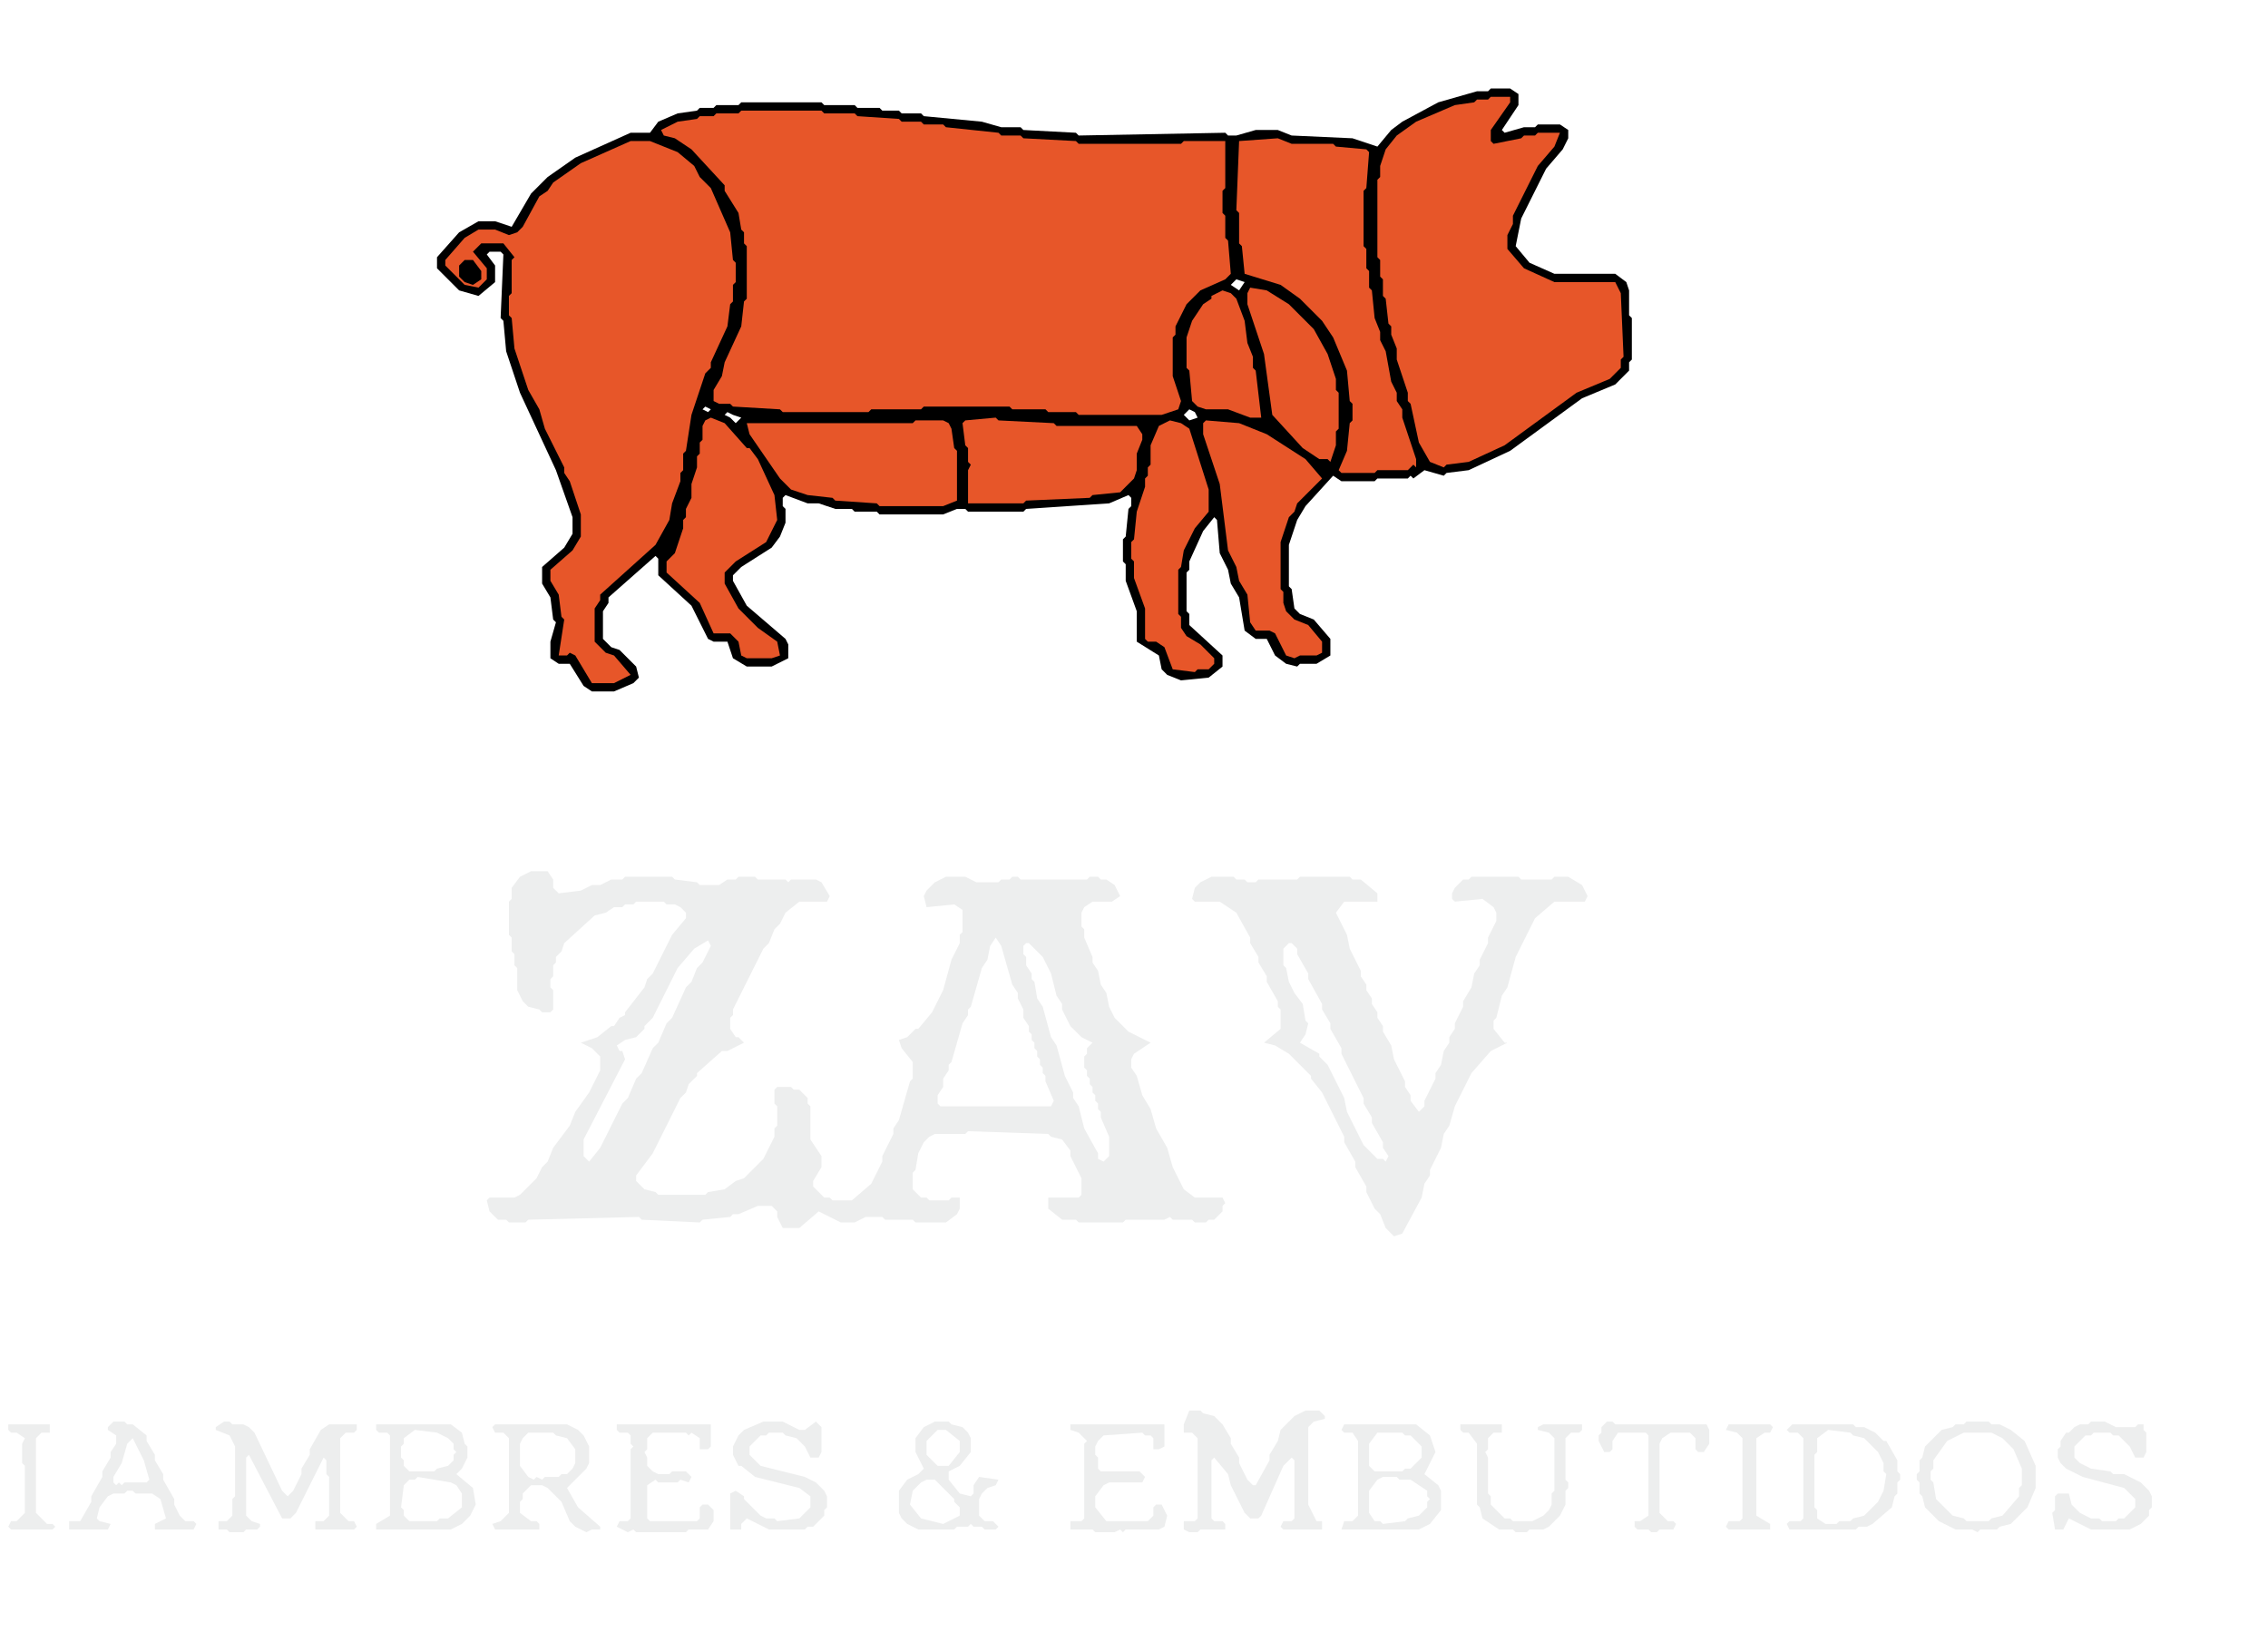
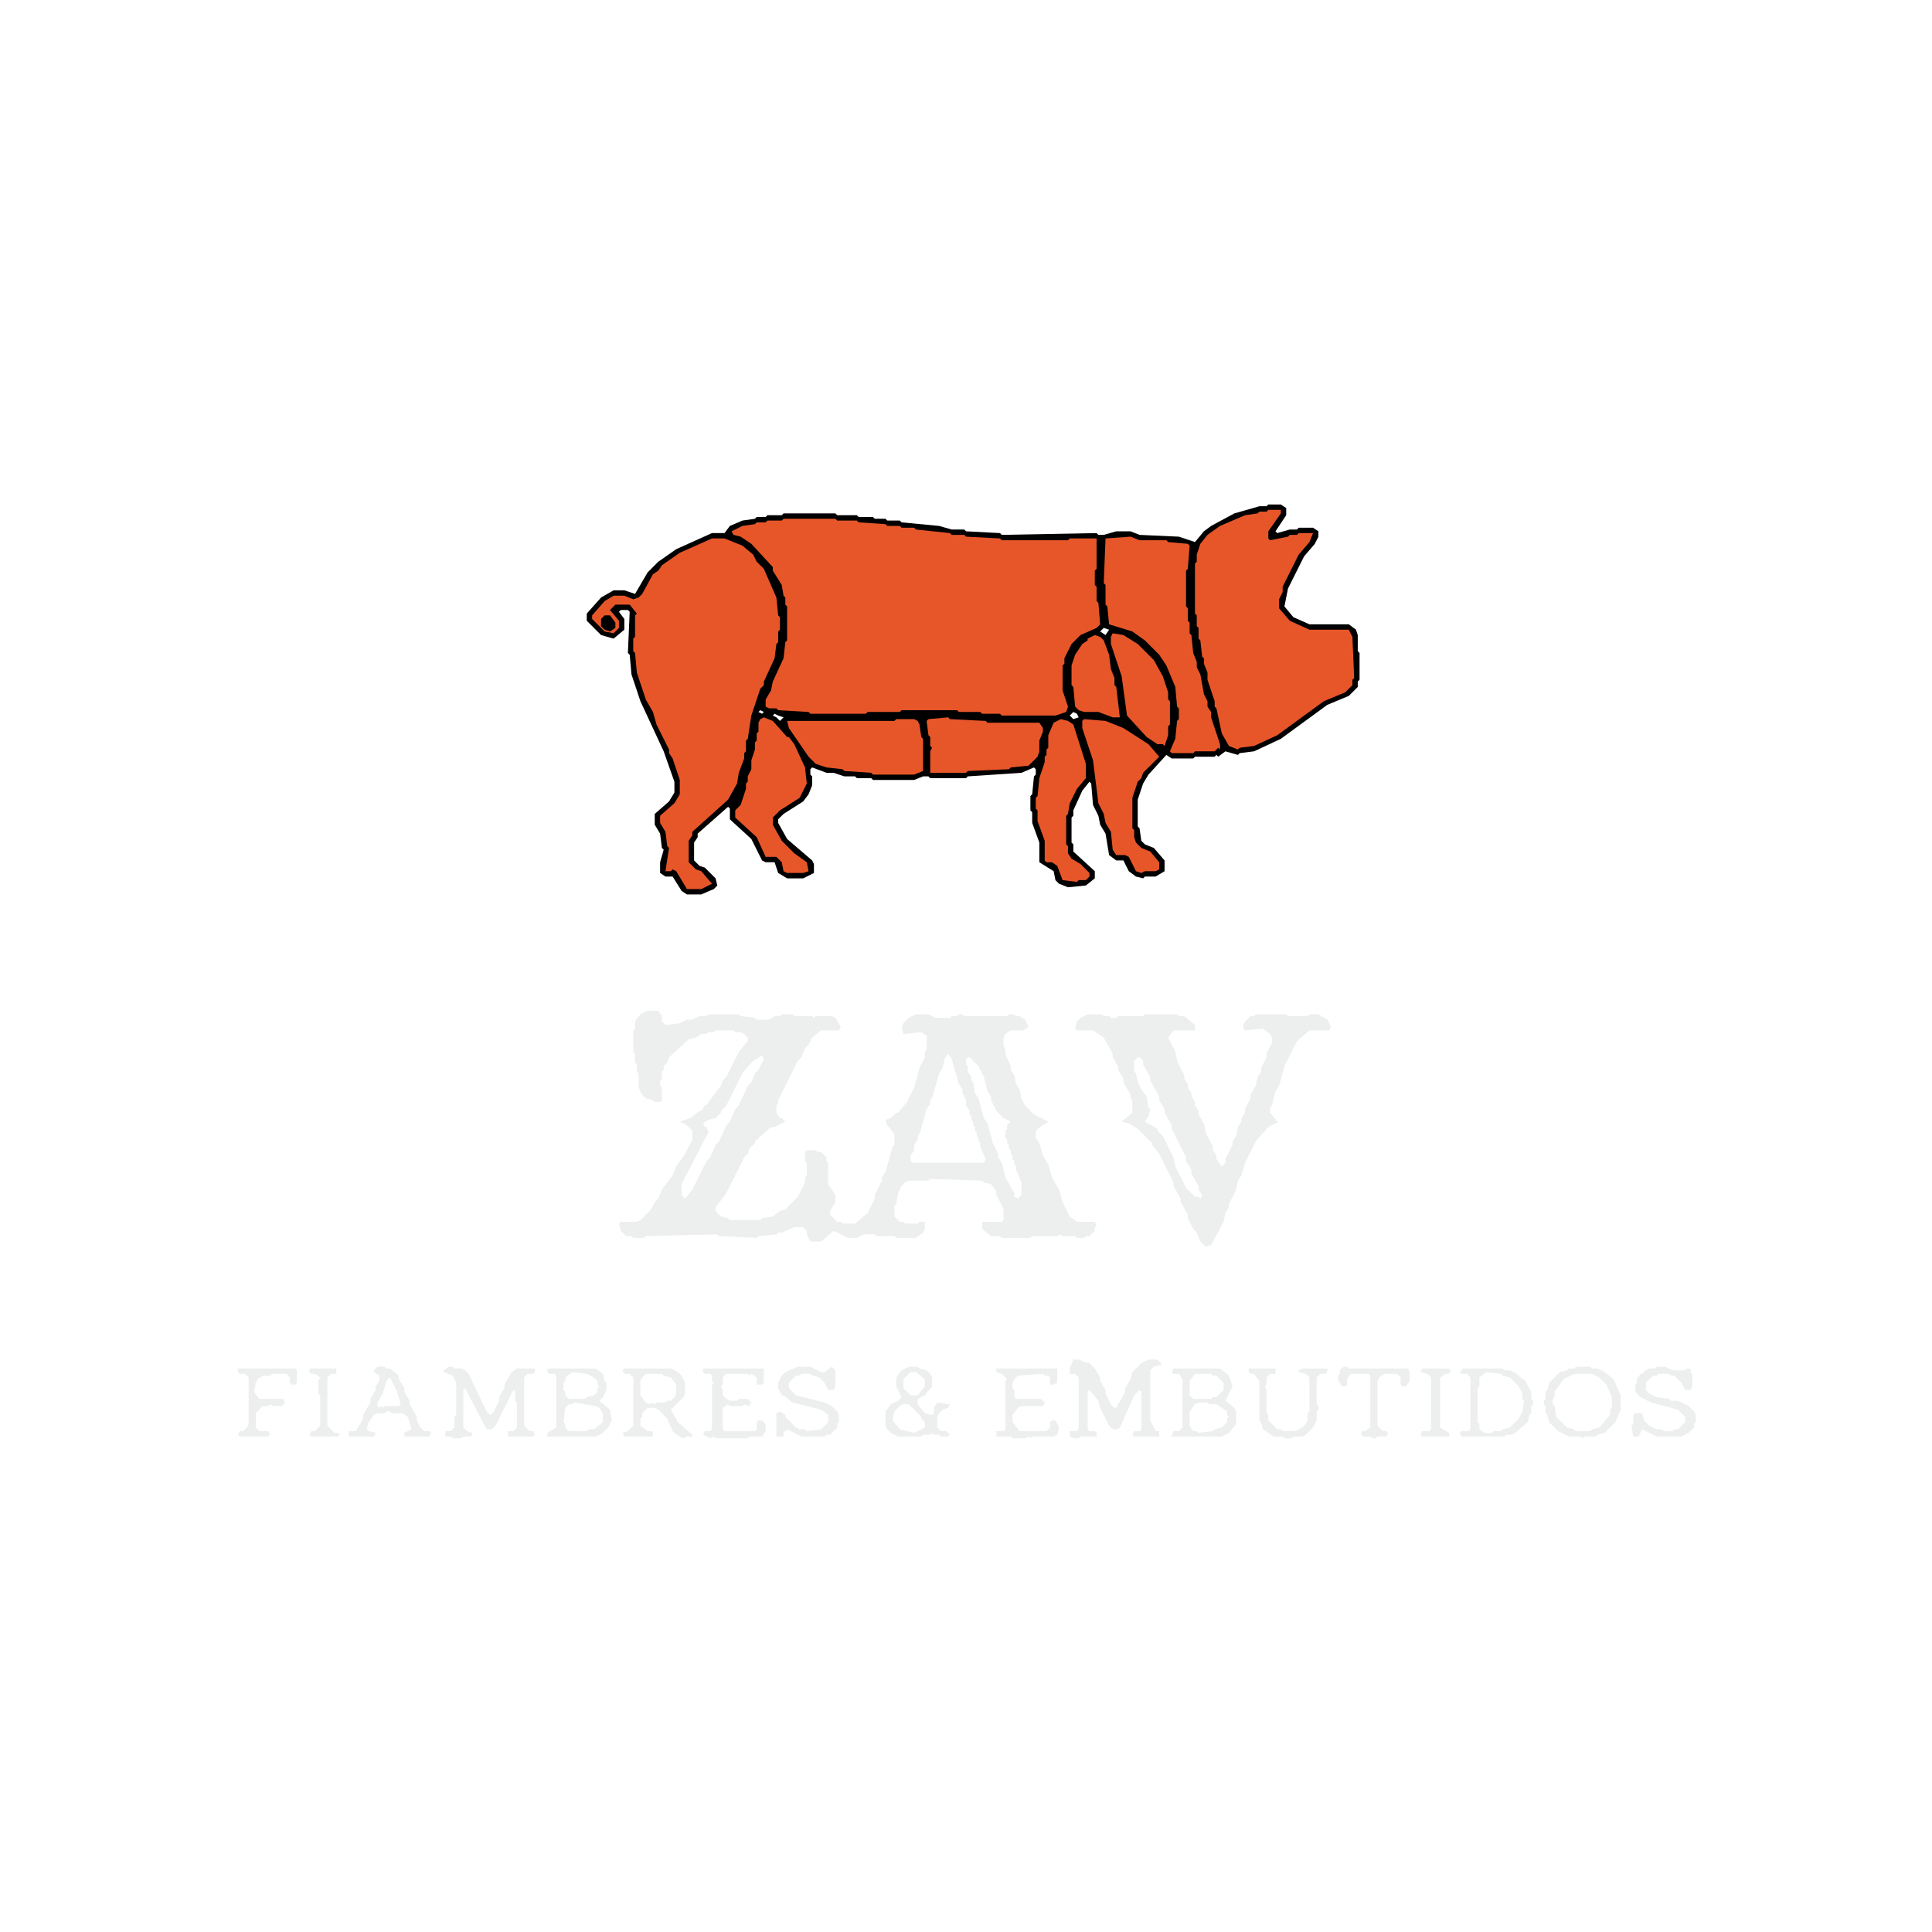
- <svg xmlns="http://www.w3.org/2000/svg" width="820" height="590" viewBox="170 250 820 590">
+ <svg xmlns="http://www.w3.org/2000/svg" width="1080" height="1080" viewBox="0 0 1080 1080">
  <g fill-rule="evenodd">
    <path d="m737 297-3-2h-8l-1 1h-4l-7 2-1-1 6-9v-4l-3-2h-7l-1 1h-4l-14 4-13 7-4 3-5 6-9-3-22-1-5-2h-8l-7 2h-3l-1-1-53 1-1-1-19-1-1-1h-7l-7-2-21-2-1-1h-7l-1-1h-6l-1-1h-8l-1-1h-11l-1-1h-29l-1 1h-8l-1 1h-5l-1 1-7 1-7 3-3 4h-7l-20 9-10 7-6 6-7 12-6-2h-6l-7 4-8 9v4l8 8 7 2 6-5v-6l-3-4 1-1h4l1 1-1 23 1 1 1 11 5 15 13 28 6 17v6l-3 5-8 7v6l3 5 1 8 1 1-2 7v6l3 2h4l5 8 3 2h8l7-3 2-2-1-4-6-6-3-1-3-3v-10l2-3v-2l17-15 1 1v6l12 11 6 12 2 1h5l2 6 5 3h9l6-3v-5l-1-2-14-12-5-9v-2l3-3 11-7 3-4 2-5v-5l-1-1v-3l1-1 8 3h4l6 2h6l1 1h8l1 1h23l5-2h3l1 1h20l1-1 30-2 7-3 1 1v3l-1 1-1 10-1 1v8l1 1v6l4 11v11l8 5 1 5 2 2 5 2 10-1 5-4v-4l-12-11v-4l-1-1v-14l1-1v-3l5-11 4-5 1 1 1 12 3 6 1 5 3 5 2 12 4 3h4l3 6 4 3 4 1 1-1h6l5-3v-6l-6-7-5-2-2-2-1-7-1-1v-15l3-9 3-5 10-11 3 2h12l1-1h11l1-1 1 1 4-3 7 2 1-1 8-1 15-7 26-19 12-5 5-5v-3l1-1v-15l-1-1v-9l-1-3-4-3h-22l-9-4-5-6 2-10 9-18 6-7 2-4zm-303 104 1-1 3 1-2 2zm-2-1 1-1 2 1-1 1zm166 0 2-2 2 1 1 2-3 1zm-174-2 1-1 2 1-1 1zm191-45 2-2 3 1-2 3z" />
  </g>
  <g fill="#E75629" fill-rule="evenodd">
    <path d="m606 402-1 1v4l6 18 3 24 3 6 1 5 3 5 1 10 2 3h5l2 1 4 8 3 1 2-1h6l2-1v-4l-5-6-5-2-3-3-1-3v-4l-1-1v-17l3-9 2-2 1-3 9-9-6-7-14-9-10-4zm-13 0-4 2-3 7v7l-1 1v3l-1 1v3l-3 9-1 10-1 1v6l1 1v6l4 11v11l1 1h3l3 2 3 8 8 1 1-1h4l2-2v-2l-5-5-5-3-2-3v-4l-1-1v-16l1-1 1-6 4-8 5-6v-8l-7-22-3-2zm-77 29v-18l-1-1-1-7-1-2-2-1h-10l-1 1h-60l1 4 11 16 4 4 6 2 9 1 1 1 15 1 1 1h23zm2-28 1 8 1 1v5l1 1-1 2v12h20l1-1 23-1 1-1 10-1 5-5 1-3v-6l2-5v-2l-2-3h-29l-1-1-20-1-1-1-11 1zm-91-2-2 1-1 2v5l-1 1v4l-1 1v4l-2 6v5l-2 4v3l-1 1v3l-3 9-3 3v4l12 11 5 11h6l3 3 1 5 2 1h9l3-1-1-5-7-5-7-7-5-9v-4l4-4 11-7 4-8-1-9-6-13-3-4h-1l-8-9zm185-46-4 2v1l-3 2-4 6-2 6v11l1 1 1 11 2 2 3 1h8l8 3h4l-2-17-1-1v-4l-2-5-1-8-3-8-2-2zm10-1-1 2v4l6 18 3 22 11 12 6 4h3l1 1 2-6v-5l1-1v-13l-1-1v-4l-3-9-5-9-9-9-8-5zm-217-53h-7l-18 8-10 7-2 3-3 2-6 11-2 2-3 1-5-2h-6l-5 3-7 8v2l7 7 5 1 3-3v-4l-5-6 3-3h8l4 5-1 1v12l-1 1v7l1 1 1 11 5 15 4 7 2 7 7 14v2l2 3 4 12v8l-3 5-8 7v4l3 5 1 8 1 1-2 13h3l1-1 2 1 6 10h8l6-3-6-7-3-1-4-4v-12l2-3v-2l20-18 5-9 1-6 3-8v-3l1-1v-6l1-1 2-13 5-15 2-2v-2l6-13 1-8 1-1v-6l1-1v-7l-1-1-1-10-7-16-4-4-2-4-6-5zm-69 45 2-2h3l3 4v3l-3 2-3-1-2-2zm282-45-1 25 1 1v11l1 1 1 10 13 4 7 5 8 8 4 6 5 12 1 11 1 1v6l-1 1-1 10-3 7 1 1h12l1-1h11l1-1 1 1 1-1v-3l-5-15v-3l-2-3v-3l-2-4-2-11-2-4v-3l-2-5-1-10-1-1v-6l-1-1v-7l-1-1v-20l1-1 1-13-1-1-11-1-1-1h-15l-5-2zm62 118 1-1 1 1-1 1zm-271-122 1 2 4 1 6 4 12 13v2l5 8 1 6 1 1v4l1 1v19l-1 1-1 9-6 13-1 5-3 5v4l2 1h4l1 1 17 1 1 1h31l1-1h18l1-1h31l1 1h12l1 1h10l1 1h30l6-2 1-3-3-9v-14l1-1v-3l4-8 5-5 9-4 2-2-1-12-1-1v-8l-1-1v-8l1-1v-17h-15l-1 1h-37l-1-1-19-1-1-1h-7l-1-1-19-2-1-1h-7l-1-1h-7l-1-1-15-1-1-1h-11l-1-1h-29l-1 1h-8l-1 1h-5l-1 1-7 1zm307-12h-7l-1 1h-4l-1 1-7 1-14 6-7 5-4 5-2 6v4l-1 1v28l1 1v6l1 1v6l1 1 1 9 1 1v3l2 5v4l4 12v3l1 1 3 14 4 7 5 2 1-1 8-1 13-6 26-19 12-5 4-4v-3l1-1-1-23-2-4h-22l-11-5-6-7v-5l2-4v-3l9-18 6-7 2-5h-8l-1 1h-4l-1 1-10 2-1-1v-4l7-10z" />
  </g>
  <g fill="#EDEEEE" fill-rule="evenodd">
    <path d="m816 767 1 1h3l2 2v29l-1 1h-4l-1 1 1 2h24l1-1h3l2-1 7-6 1-4 1-1v-4l1-1v-2l-1-1v-4l-4-7h-1l-3-3-4-2h-3l-1-1h-22zm15 0 8 1 1 1 4 1 5 5 2 4v3l1 1-1 6-2 4-5 5-4 1-1 1h-4l-1 1h-4l-3-2v-3l-1-1v-19l1-1v-5zm-36-2-1 2 4 1 2 2v29l-1 1h-4l-1 2 1 1h15v-2l-5-3v-28l3-2h2l1-2-1-1zm-97 0v2l1 1h2l3 4v22l1 1 1 4 6 4h5l1 1h4l1-1h5l2-1 4-4 2-4v-5l1-1v-2l-1-1v-15l2-2h3l1-1v-2h-14l-2 1v1l4 1 2 2v19l-1 1v4l-1 2-2 2-4 2h-7l-1-1h-2l-5-5v-3l-1-1v-13l-1-2 1-1v-4l2-2h3v-3zm-42 0-1 2 1 1h3l2 3v27l-2 2h-3l-1 3h28l4-2 4-5v-7l-1-2-5-4 4-8-2-6-5-4zm9 24 3-4 2-1h5l1 1h4l6 4v2l1 1-1 1v2l-3 3-4 1-1 1-8 1-1-1h-2l-2-3zm0-17 3-4h9l1 1h2l4 4v4l-4 4h-2l-1 1h-10l-2-2zm-108-7v2l3 1 3 3-1 1v27l-1 1h-4v3h8l1 1h7l2-1 1 1 1-1h12l2-1 1-4-2-4h-2l-1 1v3l-2 2h-15l-4-5v-4l3-4 2-1h12l1-2-2-2h-14l-1-1v-4l-1-1v-3l1-2 2-2 14-1 1 1h2l1 1v4h2l2-1v-8zm-164 0v2l1 1h3l1 1v3l1 1-1 1v25l-1 1h-3l-1 2 4 2 2-1 1 1h18l1-1h7l2-3v-4l-2-2h-2l-1 1v4l-1 1h-17l-1-1v-12l3-2 1 1h7l1-1 3 1 1-2-2-2h-5l-1 1h-4l-2-1-2-2v-3l-1-2 1-1v-4l2-2h12l1 1 1-1 3 2v4h3l1-1v-8zm-45 1 1 2h3l2 2v27l-3 3-3 1 1 2h16v-2l-1-1h-2l-4-3v-4l1-1v-2l3-3h4l2 1 5 5 3 7 2 2 4 2 2-1h3v-1l-8-7-4-7 7-7 1-2v-6l-2-4-2-2-4-2h-26zm11 4 2-2h9l1 1 4 1 3 4v5l-1 2-2 2h-2l-1 1h-5l-1 1-2-1-1 1-2-1-3-4v-8zm-53-5v2l1 1h3l1 1v29l-5 3v2h27l4-2 3-3 2-4-1-6-6-5 2-2 2-4v-4l-1-1-1-4-4-3zm10 22 2-2h2l1-1 12 2 2 1 2 3v5l-5 4h-3l-1 1h-10l-2-2v-2l-1-1zm0-17 4-3 8 1 4 2 2 2v2l1 1-1 1v2l-2 2-4 1-1 1h-9l-2-2v-2l-1-1v-4l1-1zm-143-5v2l1 1h2l3 2-1 2v7l1 1v17l-3 3h-2l-1 2 1 1h15l1-1-1-1h-2l-4-4v-27l2-2h3v-3zm-40 0v2l1 1h3l2 2v26l-1 2-2 2h-2l-1 2 1 1h16l1-1-1-2h-5l-2-2v-8l4-4h3l1-1 2 1h4l2-1v-2l-1-1h-13l-3-4 1-5 1-2 3-2h4l1-1h8l2 2v3l1 1h2l1-1v-7l-1-1zm787 1-2 2h-1l-2 3v2l-1 1v3l1 2 2 2 6 3 15 4 4 4v3l-4 4h-2l-1 1h-5l-1-1h-3l-4-2-3-3-1-4h-4l-1 1v5l-1 1 1 6h3l2-4 8 4h14l4-2 3-3v-2l1-1v-4l-1-2-3-3-6-3h-4l-1-1-7-1-4-2-2-2v-4l4-4h2l1-1h6l1 1h2l4 4 2 4h3l1-2v-7l-1-1v-2h-2l-1 1h-7l-4-2h-5l-1 1h-3zm-48 1-6 6-1 4-1 1v4l-1 1v2l1 1v4l1 1 1 4 5 5 6 3h6l2 1 1-1h6l1-1 4-1 6-6 3-7v-8l-4-9-5-4-4-2h-3l-1-1h-8l-1 1h-3l-1 1zm2 4 6-3h10l4 2 4 4 3 7v6l-1 1v3l-6 7-4 1-1 1h-8l-1-1-4-1-6-6-1-6-1-1v-3l1-1v-3zm-123-7-2 2v2l-1 1v2l2 4h2l1-1v-3l2-3h10l1 1v29l-3 2h-2v2l1 1h4l1 1h2l1-1h5l1-2-1-1h-2l-3-3v-25l1-2 3-2h7l2 2v4l1 1h2l2-3v-5l-1-2h-33l-1-1zm-153 1v3h3l2 2v29l-1 1h-4v3l2 1h3l1-1h9v-2l-1-1h-3l-1-1v-21l1-1 5 6 1 4 5 10 2 2h3l1-1 8-18 3-3 1 1v21l-1 1h-3l-1 2 1 1h14v-3h-2l-3-6v-28l2-2 4-1v-1l-2-2h-5l-4 2-5 5-1 4-3 5v2l-5 9h-1l-2-2-3-6v-2l-3-5v-2l-3-5-3-3-4-1-1-1h-4zm-94 1-3 4v5l3 6-2 2-4 2-3 4v8l1 2 2 2 4 2h13l1-1h4l1-1 1 1h3l1 1h4l1-1-2-2h-3l-2-2v-6l1-2 2-2 3-1 1-2-7-1-2 3v3l-1 1-4-1-4-5v-3l4-2 4-5v-5l-1-2-2-2-4-1-1-1h-5zm-4 23 3-3 2-1h3l7 7v1l2 2v3l-6 3-8-2-4-5zm9-22h3l5 4v4l-4 5h-4l-4-4v-5zm-70 0-2 2-2 4v3l2 4h1l5 4 16 4 4 3v4l-4 4-8 1-1-1h-3l-2-1-6-6v-1l-3-2-2 1v13h4v-2l2-2 8 4h13l1-1h2l4-4v-2l1-1v-4l-1-2-3-3-4-2-16-4-4-4v-3l4-4h2l1-1h5l1 1 4 1 3 3 2 4h3l1-2v-9l-2-2-4 3h-2l-6-3h-7zm-191-1v1l5 2 2 4v18l-1 1v6l-2 2h-3v3h3l1 1h5l1-1h4l1-1v-1l-3-1-2-2v-21l1-1 12 23h3l2-2 10-20 1 1v5l1 1v14l-2 2h-3v3h14l1-1-1-2h-2l-3-3v-27l2-2h3l1-1v-2h-10l-3 2-4 7v2l-3 5v2l-3 6-2 2-2-2-10-21-2-2-2-1h-4l-1-1h-2zm-37-2-2 2v1l3 2v3l-2 3v2l-3 5v2l-4 7v2l-4 7h-4v3h14l1-2-4-1-1-1 1-4 3-4 2-1h4l1-1h2l1 1h6l3 2 2 7-4 2v2h14l1-2-1-1h-3l-2-2-2-4v-2l-4-7v-2l-3-5v-2l-3-5v-2l-5-4h-2l-1-1zm7 6 4 8 2 7-1 1h-8l-1 1-1-1-1 1-1-1v-2l3-5 2-7zm386-201-2 2-1 4 1 1h9l6 4 5 9v2l3 5v2l3 5v2l4 7v2l1 1v7l-6 5 4 1 5 3 8 8v1l4 5 8 16v2l4 7v2l4 7v2l3 6 2 2 2 5 3 3 3-1 7-13 1-5 2-3v-2l4-8 1-5 2-3 2-7 6-12 7-8 6-3h-1l-4-5v-3l1-1 2-8 2-3 3-11 7-14 7-6h11l1-2-2-4-5-3h-5l-1 1h-11l-1-1h-17l-1 1h-2l-3 3-1 2v2l1 1 10-1 4 3 1 2v3l-3 6v2l-3 6v2l-2 3-1 5-3 5v2l-3 6v2l-2 3v2l-2 3-1 5-2 3v2l-4 8v2l-2 2-3-4v-2l-2-3v-2l-4-8-1-5-3-5v-2l-2-3v-2l-2-3v-2l-2-3v-2l-2-3v-2l-4-8-1-5-4-8 3-4h12v-3l-6-5h-3l-1-1h-18l-1 1h-14l-1 1h-3l-1-1h-3l-1-1h-8zm32 22h1l2 2v2l4 7v2l5 9v2l3 5v2l4 7v2l8 16v2l3 5v2l4 7v2l2 3-1 2-1-1h-2l-5-5-6-12-1-5-6-12-3-3v-1l-7-4 2-3 1-4-1-1-1-6-3-4-2-4-1-5-1-1v-6zm-281-20v4l-1 1v12l1 1v5l1 1v4l1 1v8l2 4 2 2 4 1 1 1h3l1-1v-7l-1-1v-3l1-1v-4l1-1v-2l2-2 1-3 11-10 4-1 3-2h3l1-1h3l1-1h10l1 1h3l2 1 2 2v2l-5 6-7 14-2 2-1 3-7 9v1l-2 1-2 3h-1l-5 4-6 2 4 2 3 3v5l-4 8-5 7-2 5-6 8-2 5-2 2-2 4-6 6-2 1h-9l-1 1 1 4 3 3h3l1 1h6l1-1 40-1 1 1 21 1 1-1 10-1 1-1h2l7-3h5l2 2v2l2 4h6l7-6 8 4h5l4-2h6l1 1h10l1 1h11l4-3 1-2v-4h-3l-1 1h-7l-1-1h-2l-3-3v-6l1-1 1-6 2-4 2-2 2-1h11l1-1 29 1 1 1 4 1 3 4v2l4 8v6l-1 1h-11v4l5 4h5l1 1h16l1-1h14l2-1 1 1h7l1 1h4l1-1h2l3-3v-2l1-1-1-2h-10l-4-3-4-8-2-7-4-7-2-7-3-5-2-7-2-3v-3l1-2 6-4-8-4-5-5-2-4-1-5-2-3-1-5-2-3v-2l-3-7v-3l-1-1v-5l1-2 3-2h7l3-2-2-4-3-2h-2l-1-1h-3l-1 1h-24l-1-1h-2l-1 1h-3l-1 1h-8l-4-2h-7l-4 2-3 3-1 2 1 4 10-1 3 2v8l-1 1v3l-3 6-3 11-4 8-5 6h-1l-3 3-3 1 1 3 4 5v6l-1 1-4 14-2 3v2l-4 8v2l-4 8-7 6h-7l-1-1h-2l-4-4v-2l3-5v-4l-4-6v-12l-1-1v-2l-3-3h-2l-1-1h-5l-1 1v5l1 1v7l-1 1v3l-4 8-7 7-3 1-4 3-6 1-1 1h-17l-1-1-4-1-3-3v-2l6-8 10-20 2-2 1-3 3-3v-1l9-8h2l6-3-2-2h-1l-2-3v-4l1-1v-2l11-22 2-2 2-5 2-2 2-4 5-4h10l1-2-3-5-2-1h-9l-1 1-1-1h-10l-1-1h-6l-1 1h-3l-3 2h-7l-1-1-8-1-1-1h-17l-1 1h-4l-4 2h-3l-4 2-8 1-2-2v-3l-2-3h-6l-4 2zm186 20h1l5 5 3 6 2 8 2 3v2l3 6 4 4 4 2-2 2v2l-1 1v4l1 1v2l1 1v2l1 1v2l1 1v2l1 1v2l1 1v2l3 7v7l-2 2-2-1v-2l-5-9-2-8-2-3v-2l-3-6-3-11-2-3-3-11-2-3-1-6-1-1v-2l-2-3v-3l-1-1v-3zm-115-1 1 2-3 6-2 2-2 5-2 2-5 11-2 2-3 7-2 2-4 9-2 2-3 7-2 2-8 16-4 5-2-2v-6l15-29-1-3h-1l-1-2 3-2 4-1 3-3v-1l3-3 9-18 6-7zm104-1 2 3 4 14 2 3v2l2 4v3l2 3v2l1 1v2l1 1v2l1 1v2l1 1v2l1 1v2l1 1v2l3 7-1 2h-40l-1-1v-3l2-3v-3l2-3v-2l1-1 4-14 2-3v-2l1-1 4-14 2-3 1-5z" />
  </g>
</svg>
